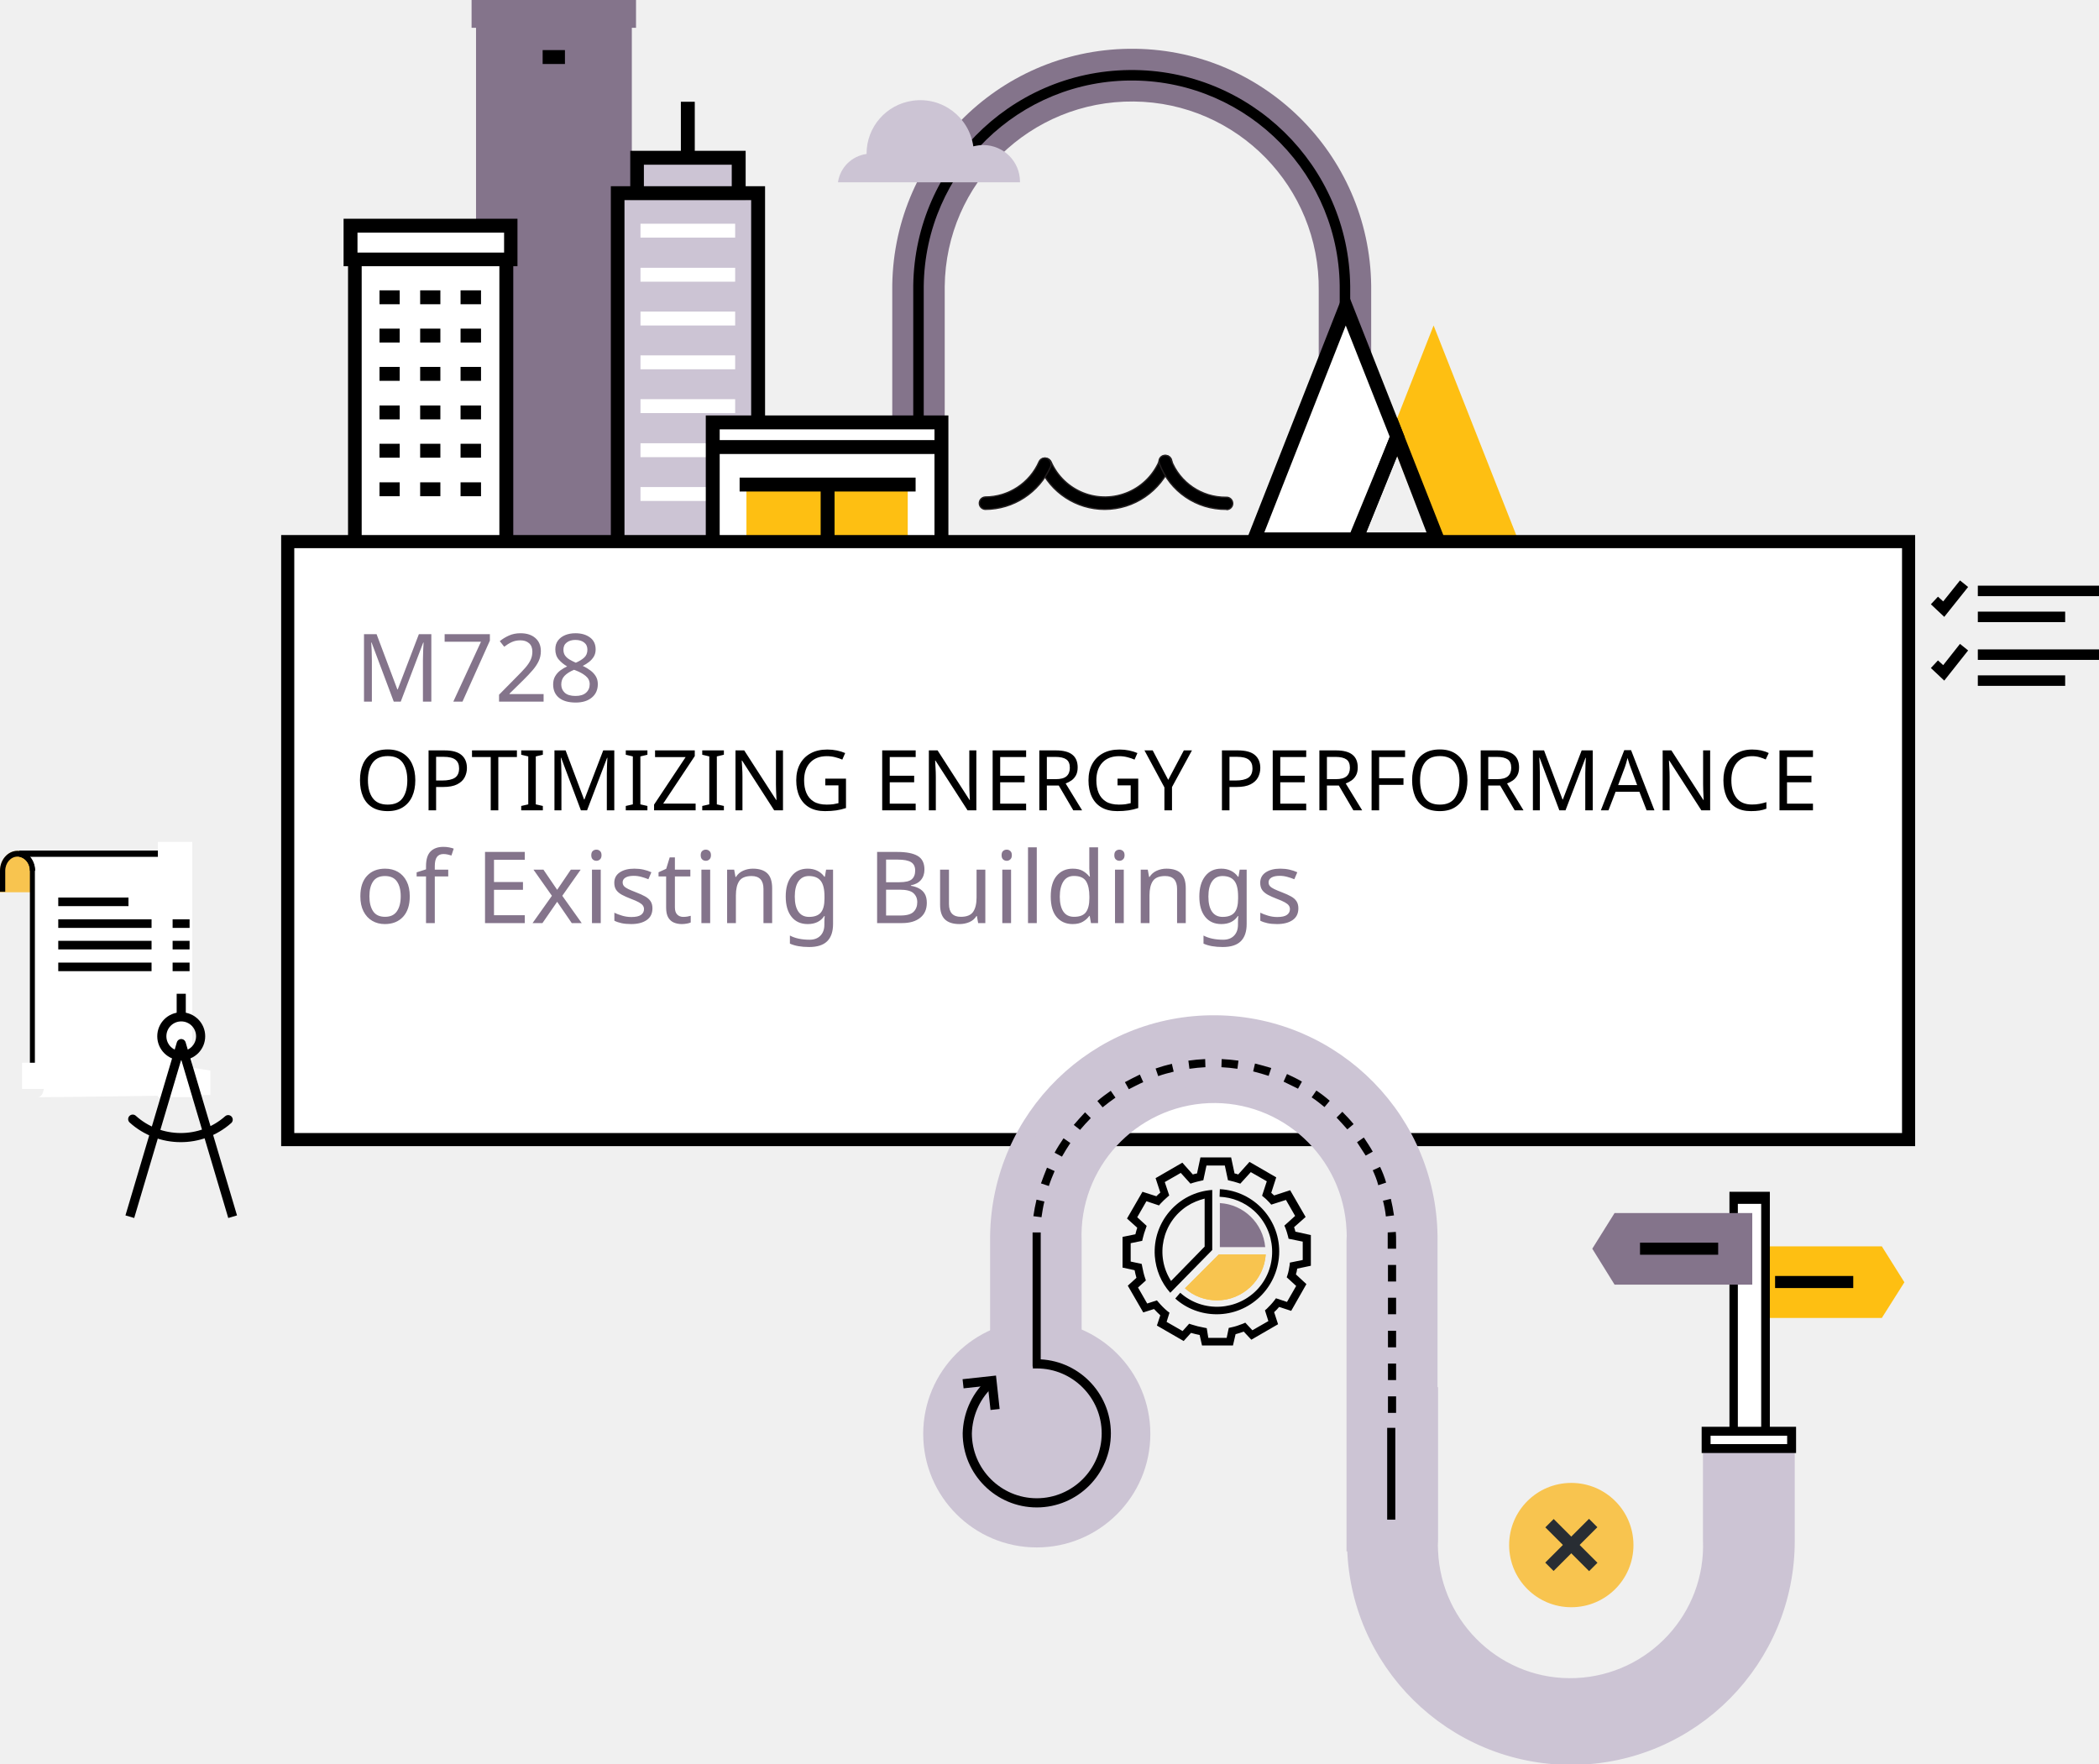
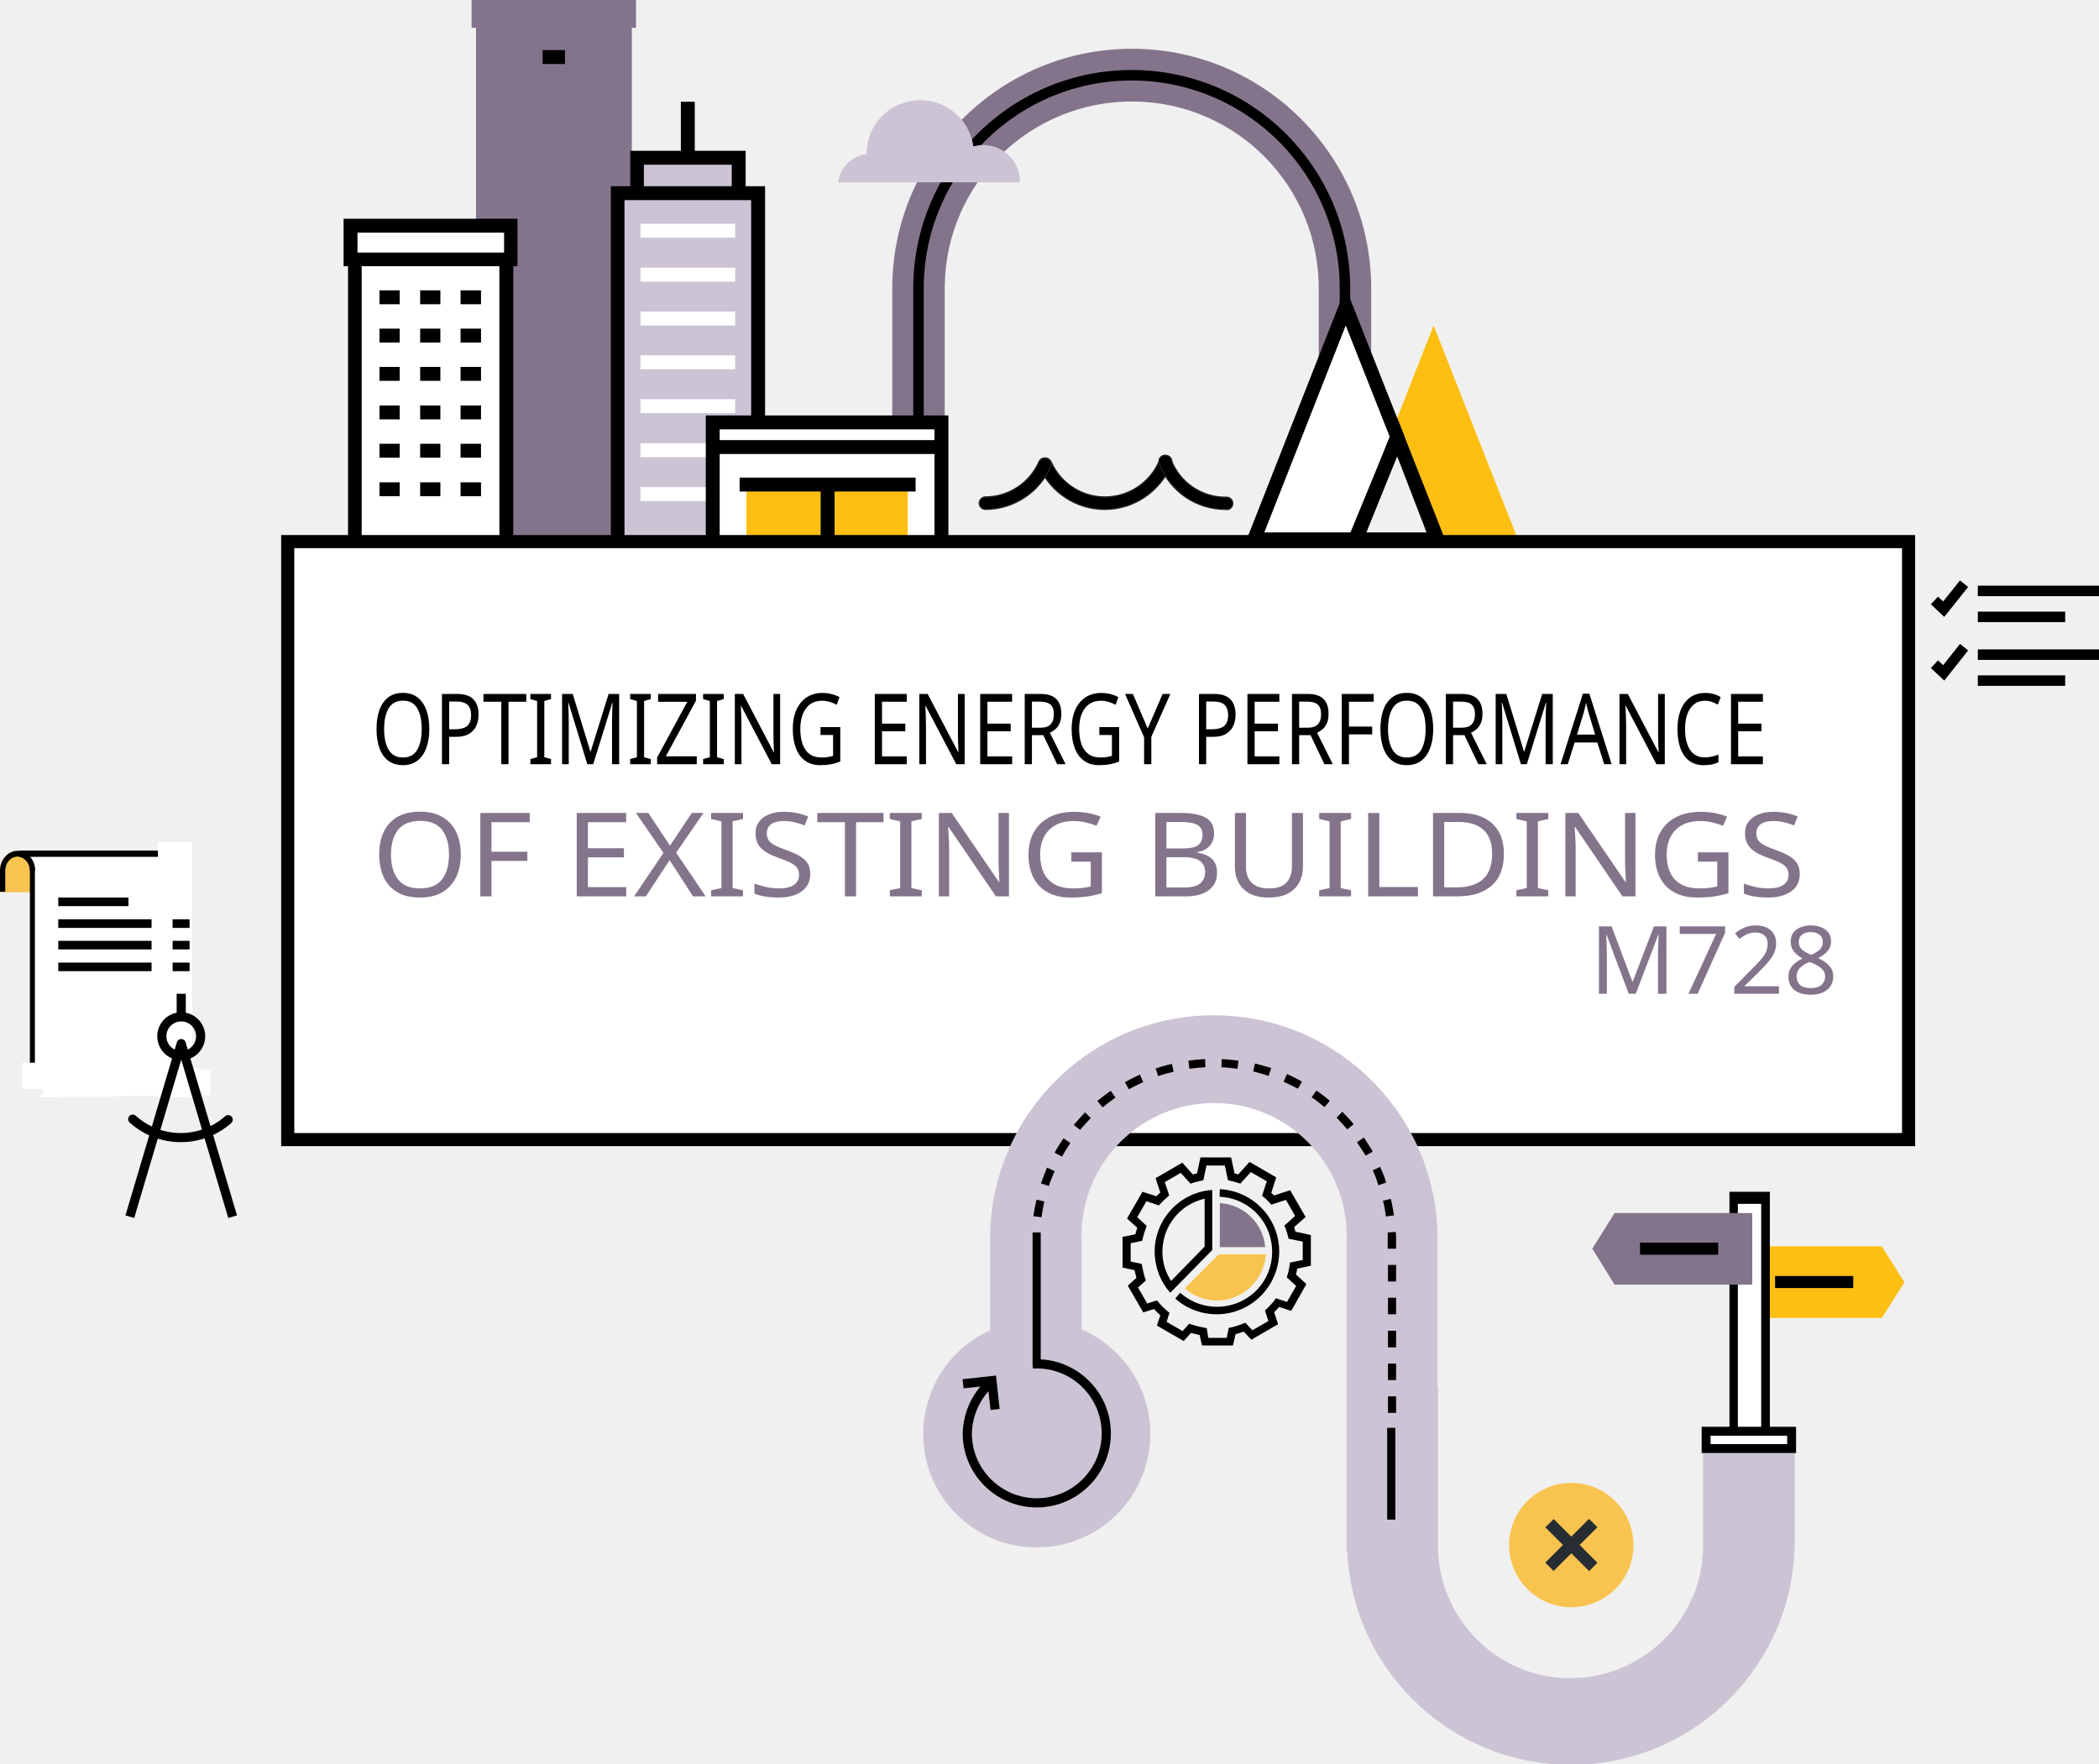
<svg xmlns="http://www.w3.org/2000/svg" version="1.1" id="Layer_1" x="0px" y="0px" viewBox="0 0 800.3 672.5" style="enable-background:new 0 0 800.3 672.5;" xml:space="preserve">
  <style type="text/css">
	.st0{fill:none;}
	.st1{fill:#FEBF12;}
	.st2{fill:#84748B;}
	.st3{fill:#FFFFFF;}
	.st4{fill:#CCC4D4;}
	.st5{stroke:#231F20;stroke-width:0.5;stroke-miterlimit:10;}
	.st6{fill:#FFFFFF;stroke:#000000;stroke-width:5;stroke-miterlimit:10;}
	.st7{fill:#F8C44F;}
	.st8{stroke:#000000;stroke-width:0.77;stroke-miterlimit:10;}
	.st9{fill:none;stroke:#000000;stroke-width:3.48;stroke-linejoin:round;}
	.st10{fill:none;stroke:#000000;stroke-width:3.48;stroke-miterlimit:10;}
	.st11{fill:none;stroke:#000000;stroke-width:3.48;stroke-linecap:round;stroke-miterlimit:10;}
	.st12{fill:#CCC4D4;stroke:#CCC4D4;stroke-width:7;stroke-miterlimit:10;}
	.st13{fill:#282D33;}
	.st14{fill:none;stroke:#000000;stroke-width:3.5;stroke-miterlimit:10;}
- 	.st15{font-family:'ArialMT';}
- 	.st16{font-size:32px;}
- 	.st17{font-size:38px;}
+ 	.st15{font-family:'Aleo-Bold';}
+ 	.st16{font-size:37.501px;}
+ 	.st17{font-size:44.532px;}
	.st18{font-size:36px;}
</style>
  <line class="st0" x1="145.4" y1="165.5" x2="135.5" y2="165.5" />
  <polygon class="st1" points="546.6,124.1 529.9,166.6 545.7,206.8 579.2,206.8 " />
  <path class="st2" d="M360.2,189.5h-20v-78.6c-0.5-50.4,39.9-91.7,90.3-92.3s91.7,39.9,92.3,90.3c0,0.6,0,1.3,0,1.9v87.4h-20v-87.4  c0.5-39.4-31.1-71.7-70.5-72.1s-71.7,31.1-72.1,70.5c0,0.6,0,1.1,0,1.7L360.2,189.5L360.2,189.5z" />
  <path d="M514.8,198.3h-4v-87.4c0.5-43.8-34.6-79.7-78.4-80.2s-79.7,34.6-80.2,78.4c0,0.6,0,1.2,0,1.8v74.8h-4v-74.8  c-0.5-46,36.4-83.7,82.4-84.2s83.7,36.4,84.2,82.4c0,0.6,0,1.2,0,1.8V198.3z" />
  <polygon class="st3" points="532.7,166.6 530.3,160.5 513.2,116.9 477.4,207.8 517.9,204.2 532.3,167.8 " />
  <path d="M518.9,208l-44.4-0.2l38.6-98.1l22.5,57L518.9,208z M480.9,203h34l15-36.4l-16.8-42.5l-32.9,83.6L480.9,203z" />
  <path d="M551.4,206.8H514l18.7-47.5L551.4,206.8z M520.9,203h23l-11.2-29.1L520.9,203z" />
  <rect x="181.5" y="4.3" class="st2" width="59.4" height="201.7" />
  <rect x="179.8" class="st2" width="62.7" height="10.6" />
  <polyline class="st3" points="135.3,206 135.3,96.8 193.1,96.8 193.1,206 " />
  <polygon points="195.7,206 190.4,206 190.4,99.4 137.9,99.4 137.9,206 132.7,206 132.7,94.2 195.7,94.2 " />
  <rect x="133.6" y="86" class="st3" width="61.1" height="12.9" />
  <path d="M197.3,101.5H131V83.4h66.3V101.5z M136.3,96.3h55.9v-7.6h-55.9L136.3,96.3L136.3,96.3z" />
  <line class="st0" x1="144.7" y1="113.3" x2="152.5" y2="113.3" />
  <rect x="144.7" y="110.7" width="7.7" height="5.3" />
  <line class="st0" x1="160.2" y1="113.3" x2="167.9" y2="113.3" />
  <rect x="160.2" y="110.7" width="7.7" height="5.3" />
  <line class="st0" x1="175.6" y1="113.3" x2="183.4" y2="113.3" />
  <rect x="175.6" y="110.7" width="7.8" height="5.3" />
  <line class="st0" x1="144.7" y1="127.9" x2="152.5" y2="127.9" />
  <rect x="144.7" y="125.3" width="7.7" height="5.3" />
  <line class="st0" x1="160.2" y1="127.9" x2="167.9" y2="127.9" />
  <rect x="160.2" y="125.3" width="7.7" height="5.3" />
  <line class="st0" x1="175.6" y1="127.9" x2="183.4" y2="127.9" />
  <rect x="175.6" y="125.3" width="7.8" height="5.3" />
  <line class="st0" x1="144.7" y1="142.6" x2="152.5" y2="142.6" />
  <rect x="144.7" y="139.9" width="7.7" height="5.3" />
  <line class="st0" x1="160.2" y1="142.6" x2="167.9" y2="142.6" />
  <rect x="160.2" y="139.9" width="7.7" height="5.3" />
  <line class="st0" x1="175.6" y1="142.6" x2="183.4" y2="142.6" />
  <rect x="175.6" y="139.9" width="7.8" height="5.3" />
  <line class="st0" x1="144.7" y1="157.2" x2="152.5" y2="157.2" />
  <rect x="144.7" y="154.6" width="7.7" height="5.3" />
  <line class="st0" x1="160.2" y1="157.2" x2="167.9" y2="157.2" />
  <rect x="160.2" y="154.6" width="7.7" height="5.3" />
  <line class="st0" x1="175.6" y1="157.2" x2="183.4" y2="157.2" />
  <rect x="175.6" y="154.6" width="7.8" height="5.3" />
  <line class="st0" x1="144.7" y1="171.8" x2="152.5" y2="171.8" />
  <rect x="144.7" y="169.2" width="7.7" height="5.3" />
  <line class="st0" x1="160.2" y1="171.8" x2="167.9" y2="171.8" />
  <rect x="160.2" y="169.2" width="7.7" height="5.3" />
  <line class="st0" x1="175.6" y1="171.8" x2="183.4" y2="171.8" />
  <rect x="175.6" y="169.2" width="7.8" height="5.3" />
  <line class="st0" x1="144.7" y1="186.5" x2="152.5" y2="186.5" />
  <rect x="144.7" y="183.9" width="7.7" height="5.3" />
  <line class="st0" x1="160.2" y1="186.5" x2="167.9" y2="186.5" />
  <rect x="160.2" y="183.9" width="7.7" height="5.3" />
  <line class="st0" x1="175.6" y1="186.5" x2="183.4" y2="186.5" />
  <rect x="175.6" y="183.9" width="7.8" height="5.3" />
  <polyline class="st4" points="235.5,206 235.5,73.7 289.1,73.7 289.1,206 " />
  <polygon points="291.7,206 286.4,206 286.4,76.3 238.1,76.3 238.1,206 232.9,206 232.9,71 291.7,71 " />
  <rect x="242.9" y="60.1" class="st4" width="38.8" height="13.5" />
  <path d="M284.3,76.2h-44V57.5h44V76.2z M245.5,71H279v-8.2h-33.5V71z" />
  <rect x="244.2" y="85.3" class="st3" width="36.1" height="5.3" />
  <rect x="244.2" y="102.1" class="st3" width="36.1" height="5.3" />
  <rect x="244.2" y="118.8" class="st3" width="36.1" height="5.3" />
  <rect x="244.2" y="135.5" class="st3" width="36.1" height="5.3" />
  <rect x="244.2" y="152.2" class="st3" width="36.1" height="5.3" />
  <rect x="244.2" y="169" class="st3" width="36.1" height="5.3" />
  <rect x="244.2" y="185.7" class="st3" width="36.1" height="5.3" />
  <line class="st0" x1="262.3" y1="58.3" x2="262.3" y2="38.8" />
  <rect x="259.6" y="38.8" width="5.3" height="19.5" />
  <polyline class="st3" points="271.8,206 271.8,161.1 358.9,161.1 358.9,206 " />
  <polygon points="361.6,206 356.3,206 356.3,163.7 274.4,163.7 274.4,206 269.1,206 269.1,158.4 361.6,158.4 " />
  <rect x="284.6" y="182.8" class="st1" width="61.5" height="23.2" />
  <rect x="282" y="182.1" width="67.1" height="5.3" />
  <rect x="312.9" y="183.1" width="5.3" height="22.9" />
  <rect x="271.8" y="167.8" width="87.1" height="5.3" />
  <path class="st4" d="M319.5,69.5h69.4c0-0.1,0-0.1,0-0.2c0-7.7-6.2-13.9-13.9-14c-1.3,0-2.6,0.2-3.9,0.5  c-1.6-11.2-11.9-19-23.1-17.4c-10.1,1.4-17.6,10-17.6,20.2v0.1C324.7,59.5,320.3,63.9,319.5,69.5z" />
  <path class="st5" d="M421.2,194.2c-10.8,0-20.6-6.4-24.9-16.3c-0.5-1.2,0.1-2.6,1.4-3.1c1.1-0.4,2.4,0.1,3,1.2  c5,11.4,18.2,16.6,29.6,11.6c5.5-2.4,9.8-6.9,12-12.5c0.5-1.2,1.9-1.7,3.1-1.2c1.1,0.5,1.6,1.7,1.3,2.9  C442.5,187.3,432.4,194.2,421.2,194.2z" />
  <path class="st5" d="M467.5,191.8" />
  <path class="st5" d="M467.5,194.2c-11.3,0.1-21.4-6.8-25.4-17.3c-0.5-1.2,0-2.6,1.2-3.1s2.6,0,3.1,1.2c0,0.1,0.1,0.2,0.1,0.3  c3.3,8.7,11.7,14.4,21,14.3c1.3-0.1,2.4,0.9,2.5,2.2s-0.9,2.4-2.2,2.5C467.7,194.2,467.6,194.2,467.5,194.2L467.5,194.2z" />
  <path class="st5" d="M375.6,194.2c-1.3-0.1-2.3-1.2-2.2-2.5c0.1-1.2,1-2.1,2.2-2.2c8.9,0,17-5.3,20.6-13.5c0.6-1.2,2-1.7,3.2-1.1  c1.1,0.5,1.6,1.8,1.2,3C396.2,187.8,386.4,194.2,375.6,194.2z" />
  <path class="st5" d="M375.6,191.8" />
  <line class="st0" x1="215.4" y1="21.7" x2="206.9" y2="21.7" />
  <rect x="206.9" y="19.1" width="8.5" height="5.3" />
  <rect x="109.7" y="206.5" class="st6" width="618" height="228" />
  <path class="st7" d="M12.3,339.1V332c0-3.6-2.5-6.5-5.7-6.5S1,328.4,1,332v7.1H12.3z" />
  <path class="st7" d="M0,332c0-4.2,3-7.6,6.7-7.6s6.7,3.4,6.7,7.6v8.2H0V332z M11.4,332c0-3-2.1-5.4-4.7-5.4S2,329,2,332v6h9.4V332z" />
  <path class="st3" d="M12.3,332v73l0,0v1.1c0,3.4,2.2,6.1,5,6.5h53c-2.8-0.4-5-3.1-5-6.5v-1.5l0,0V332c0-3.4-2.2-6.1-5-6.5  c-1.6,0-50.4,0-52.9,0C10.1,325.9,12.3,328.7,12.3,332z" />
  <path d="M17.3,413.7c-3.4-0.4-5.9-3.7-5.9-7.6V332c0.1-2.6-1.6-4.8-4.1-5.4l0.1-2.3h53c3.4,0.5,5.9,3.7,5.9,7.6v74  c-0.1,2.6,1.6,4.9,4.2,5.4l-0.1,2.3L17.3,413.7L17.3,413.7z M66.2,411.4c-1.2-1.5-1.9-3.4-1.9-5.3v-0.4l0,0V332  c0.1-2.5-1.6-4.8-4.1-5.3H11.4c1.2,1.5,1.9,3.4,1.9,5.3v71.8l0,0v2.2c-0.1,2.6,1.6,4.8,4.1,5.4H66.2L66.2,411.4z" />
  <path d="M0,340h2v-8c0-3,2.1-5.4,4.7-5.4s4.7,2.4,4.7,5.4h2c0-4.2-3-7.6-6.7-7.6S0,327.8,0,332V340z" />
  <path d="M17.5,413.7c3.3,0,6.3-3.6,6.3-7.6V402h-2v4.1c0,2.8-2.1,5.4-4.4,5.4L17.5,413.7z" />
  <rect x="60.2" y="321" class="st3" width="13.1" height="97.3" />
  <path class="st3" d="M14.6,418.3c-1.1,0.2,65.6-0.8,65.6-0.8v-9.3c0,0-63.4-10.7-64.1-8.5C15.4,402,19.2,417.5,14.6,418.3z" />
  <rect x="8.4" y="405.2" class="st3" width="12.4" height="10" />
  <rect x="22.6" y="342.6" class="st8" width="26" height="2.5" />
  <rect x="22.6" y="350.9" class="st8" width="34.8" height="2.5" />
  <rect x="22.6" y="359.1" class="st8" width="34.8" height="2.5" />
  <rect x="22.6" y="367.4" class="st8" width="34.8" height="2.5" />
  <rect x="66.2" y="350.9" class="st8" width="5.7" height="2.5" />
  <rect x="66.2" y="359.1" class="st8" width="5.7" height="2.5" />
  <rect x="66.2" y="367.4" class="st8" width="5.7" height="2.5" />
  <polyline class="st9" points="88.7,463.9 69.1,397.9 49.5,463.9 " />
  <circle class="st10" cx="69.1" cy="395.1" r="7.4" />
  <line class="st10" x1="69.1" y1="378.9" x2="69.1" y2="387.7" />
  <path class="st11" d="M87,426.9c-10.4,9.2-26.1,9.1-36.4-0.2" />
  <path d="M470.1,513h-11.8l-0.9-4c-1.1-0.2-2.2-0.5-3.3-0.8l-2.8,3.1l-10.2-5.9l1.3-3.9c-0.8-0.8-1.6-1.5-2.4-2.4l-4.1,1.3l-5.9-10.2  l3.3-3c-0.3-1-0.5-1.9-0.7-2.9l-4.6-1v-11.7l4.9-1c0.2-0.8,0.4-1.6,0.7-2.5l-3.9-3.5l5.9-10.2l5.3,1.7c0.5-0.5,1-1,1.5-1.4l-1.8-5.5  l10.2-5.9l4,4.5c0.5-0.2,1.1-0.3,1.6-0.4l1.3-6.1h11.7l1.3,6.1c0.5,0.1,0.9,0.2,1.4,0.4l4.3-4.8l10.2,5.9l-1.9,5.9  c0.4,0.3,0.7,0.7,1.1,1l6.1-2l5.9,10.2l-4.4,3.9c0.2,0.6,0.4,1.1,0.5,1.7l5.9,1.3v11.7l-5.2,1.1c-0.1,0.8-0.3,1.5-0.5,2.2l4,3.7  l-5.8,10.2l-4.6-1.5c-0.6,0.7-1.2,1.4-1.9,2l1.5,4.6l-10.2,5.9l-2.9-3.1c-1,0.4-2.1,0.7-3.1,1L470.1,513z M460.7,510.1h7l0.8-3.8  l0.9-0.2c1.5-0.3,3-0.8,4.5-1.4l0.9-0.4l2.7,2.9l6.1-3.5l-1.3-4.1l0.7-0.6c1-1,2-2,2.9-3.2l0.6-0.8l4.2,1.4l3.5-6.1l-3.6-3.3  l0.3-0.9c0.4-1.2,0.6-2.5,0.8-3.7l0.1-1l4.9-1v-7l-5.4-1.1l-0.2-0.9c-0.3-1.1-0.6-2.2-1-3.2l-0.4-0.9l4.1-3.7l-3.5-6.1l-5.6,1.8  l-0.6-0.7c-0.7-0.7-1.4-1.5-2.2-2.1l-0.7-0.6l1.8-5.5l-6.1-3.5l-4,4.4L472,451c-1-0.3-1.9-0.6-2.9-0.8l-0.9-0.2l-1.2-5.6h-7  l-1.2,5.6l-0.9,0.2c-1,0.2-2.1,0.5-3.1,0.8l-0.9,0.3l-3.7-4.1l-6.1,3.5l1.7,5.1l-0.7,0.6c-0.9,0.8-1.8,1.6-2.6,2.5l-0.6,0.7  l-4.8-1.6l-3.5,6.1l3.6,3.3l-0.3,0.9c-0.5,1.3-0.9,2.6-1.2,3.9l-0.2,0.9l-4.4,0.9v7l4.2,0.9l0.2,1c0.3,1.5,0.6,3,1.1,4.4l0.3,0.9  l-3,2.7l3.5,6.1l3.7-1.2l0.6,0.7c1,1.2,2.2,2.4,3.4,3.4l0.8,0.6l-1.1,3.5l6.1,3.5l2.5-2.8l0.9,0.3c1.5,0.5,3.1,0.9,4.8,1.2l1,0.2  L460.7,510.1z" />
  <path class="st7" d="M464,495.8c-4.5,0-8.9-1.6-12.2-4.6l12.9-12.9h17.9C481.9,488.1,473.8,495.8,464,495.8z" />
  <path class="st3" d="M465.1,475.5v-16.8c9.1,0.5,16.5,7.7,17.3,16.8H465.1z" />
  <path class="st7" d="M464,495.8c-4.5,0-8.9-1.6-12.2-4.6l12.9-12.9h17.9C481.9,488.1,473.8,495.8,464,495.8z" />
  <path class="st2" d="M465.1,475.5v-16.8c9.1,0.5,16.5,7.7,17.3,16.8H465.1z" />
  <path d="M463.9,501.1c-5.8,0-11.5-2.1-15.8-6l1.9-2.2c8.6,7.7,21.9,7,29.7-1.6c7.7-8.6,7-21.9-1.6-29.7c-3.6-3.2-8.2-5.1-13.1-5.3  l0.1-2.9c13.2,0.7,23.3,11.9,22.6,25C487,491.1,476.6,501.1,463.9,501.1L463.9,501.1z" />
  <path d="M459.3,457v18.3l-12.8,13.1c-6.2-9.6-3.4-22.4,6.2-28.6C454.7,458.5,457,457.6,459.3,457 M462.2,453.7  c-13,0.9-22.8,12.2-21.9,25.2c0.4,5.2,2.4,10.1,5.9,14l16-16.3V453.7L462.2,453.7z" />
  <path class="st12" d="M652.8,556.8v30.3c1.2,29.8-22,54.9-51.8,56.2s-54.9-22-56.2-51.8c-0.1-1.5-0.1-2.9,0-4.4v-54.7h-0.2v-59.1  c0.5-45.2-35.7-82.2-80.9-82.7s-82.2,35.7-82.7,80.9c0,0.6,0,1.2,0,1.8v32.3h27.9v-32.3c-1.2-29.8,22-54.9,51.8-56.2  c29.8-1.2,54.9,22,56.2,51.8c0.1,1.5,0.1,2.9,0,4.4V588h0.2c0.2,45.2,37.1,81.6,82.3,81.4s81.6-37.1,81.4-82.3v-30.3L652.8,556.8  L652.8,556.8z" />
  <path class="st4" d="M395.3,590c23.9,0,43.3-19.4,43.3-43.3s-19.4-43.3-43.3-43.3S352,522.8,352,546.7l0,0  C352,570.7,371.4,590,395.3,590z" />
  <rect x="393.7" y="469.9" width="3.1" height="51.1" />
  <path d="M394,463.7c0.3-2.1,0.7-4.2,1.2-6.3l3,0.7c-0.5,2-0.8,4-1.1,6L394,463.7z M396.9,451.2c0.7-2,1.5-4,2.3-6l2.9,1.3  c-0.8,1.9-1.6,3.8-2.2,5.7L396.9,451.2z M402.1,439.5c1-1.9,2.2-3.7,3.4-5.5l2.6,1.8c-1.1,1.7-2.2,3.4-3.2,5.2L402.1,439.5z   M409.4,428.9c1.4-1.6,2.8-3.2,4.3-4.8l2.2,2.2c-1.4,1.4-2.8,3-4.1,4.5L409.4,428.9z M418.4,419.8c1.6-1.4,3.4-2.7,5.1-3.9l1.8,2.6  c-1.7,1.2-3.3,2.4-4.9,3.7L418.4,419.8z M428.9,412.6c1.9-1,3.8-2,5.7-2.9l1.3,2.9c-1.9,0.8-3.7,1.8-5.5,2.7L428.9,412.6z   M440.6,407.4c2-0.7,4.1-1.3,6.2-1.8l0.7,3c-2,0.5-4,1-5.9,1.7L440.6,407.4z M453.1,404.4c2.1-0.3,4.2-0.5,6.4-0.6l0.1,3.1  c-2,0.1-4.1,0.3-6.1,0.6L453.1,404.4z M465.7,406.9l0.1-3.1c2.1,0.1,4.3,0.3,6.4,0.6l-0.4,3.1C469.8,407.2,467.7,407,465.7,406.9  L465.7,406.9z M477.8,408.5l0.7-3c2.1,0.5,4.1,1.1,6.2,1.7l-1,3C481.8,409.6,479.8,409,477.8,408.5L477.8,408.5z M489.4,412.4  l1.3-2.9c1.9,0.9,3.9,1.8,5.7,2.9l-1.5,2.7C493.1,414.2,491.3,413.3,489.4,412.4L489.4,412.4z M500.1,418.4l1.8-2.6  c1.8,1.2,3.5,2.5,5.1,3.9l-2,2.4C503.4,420.8,501.8,419.5,500.1,418.4z M509.6,426.1l2.2-2.2c1.5,1.5,3,3.1,4.3,4.7l-2.4,2  C512.4,429.1,511,427.6,509.6,426.1L509.6,426.1z M517.4,435.5l2.6-1.8c1.2,1.8,2.4,3.6,3.4,5.4l-2.7,1.5  C519.6,438.9,518.5,437.2,517.4,435.5L517.4,435.5z M523.4,446.2l2.8-1.3c0.9,1.9,1.7,3.9,2.3,6l-3,1  C525,449.9,524.2,448,523.4,446.2L523.4,446.2z M527.3,457.8l3-0.7c0.5,2.1,0.9,4.2,1.2,6.3l-3.1,0.4  C528.2,461.8,527.8,459.8,527.3,457.8z M529.1,469.9l3.1-0.2c0.1,1.2,0.1,2.4,0.1,3.6v2.8h-3.2v-2.8  C529.1,472.1,529.1,471,529.1,469.9L529.1,469.9z M529.2,538.7v-6.3h3.1v6.3H529.2z M529.2,526.2v-6.3h3.1v6.3H529.2z M529.2,513.7  v-6.3h3.1v6.3H529.2z M529.2,501.1v-6.3h3.1v6.3H529.2z M529.2,488.6v-6.3h3.1v6.3H529.2z" />
  <polygon class="st1" points="665.1,475.2 665.1,488.9 665.1,502.5 717.5,502.5 726.1,488.9 717.5,475.2 " />
  <rect x="661" y="456.7" class="st3" width="12.2" height="96" />
  <path d="M674.8,553h-15.4v-98.6h15.4V553z M662.6,550.5h8.9V459h-8.9V550.5z" />
  <polygon class="st2" points="668.1,489.8 668.1,476.1 668.1,462.5 615.6,462.5 607.1,476.1 615.6,489.8 " />
  <rect x="625.3" y="473.8" width="29.8" height="4.6" />
  <rect x="676.8" y="486.5" width="29.8" height="4.6" />
  <rect x="650.5" y="545.7" class="st3" width="32.6" height="6.6" />
  <path d="M681.4,547.4v3.2h-29.2v-3.2H681.4 M684.8,544h-36v10h36V544z" />
  <rect x="528.9" y="544.4" width="3.1" height="35" />
  <path class="st7" d="M622.8,589.1c0,13.1-10.6,23.7-23.7,23.7s-23.7-10.6-23.7-23.7c0-13.1,10.6-23.7,23.7-23.7l0,0  C612.2,565.4,622.8,576,622.8,589.1z" />
  <line class="st0" x1="590.8" y1="580.7" x2="607.5" y2="597.4" />
-   <rect x="596.9" y="577.3" transform="matrix(0.7071 -0.7071 0.7071 0.7071 -241.0741 596.2089)" class="st13" width="4.5" height="23.6" />
+   <rect x="596.9" y="577.3" transform="matrix(0.7071 -0.7071 0.7071 0.7071 -241.0751 596.1983)" class="st13" width="4.5" height="23.6" />
  <line class="st0" x1="607.5" y1="580.7" x2="590.8" y2="597.4" />
-   <rect x="587.3" y="586.8" transform="matrix(0.7071 -0.7071 0.7071 0.7071 -241.0387 596.1392)" class="st13" width="23.6" height="4.5" />
+   <rect x="587.3" y="586.8" transform="matrix(0.7071 -0.7071 0.7071 0.7071 -241.0362 596.1529)" class="st13" width="23.6" height="4.5" />
  <path class="st14" d="M393.8,520c0.6,0,0.9,0,1.5,0c14.6,0,26.5,11.9,26.5,26.5S409.9,573,395.3,573s-26.5-11.9-26.5-26.5  c0.2-7,3-13.6,8-18.5" />
  <polyline class="st14" points="367.2,527.6 378.2,526.4 379.4,537.4 " />
  <rect x="754.1" y="223.3" width="46.2" height="4" />
  <rect x="754.1" y="233.2" width="33.3" height="4" />
  <polygon points="741.3,235.2 736.2,230.4 738.9,227.5 740.9,229.3 747.3,221.3 750.4,223.8 " />
  <rect x="754.1" y="247.6" width="46.2" height="4" />
  <rect x="754.1" y="257.5" width="33.3" height="4" />
  <polygon points="741.3,259.5 736.2,254.7 738.9,251.8 740.9,253.6 747.3,245.5 750.4,248 " />
-   <text transform="matrix(1 0 0 1 135.2999 308.9502)" class="st15 st16">OPTIMIZING ENERGY PERFORMANCE</text>
-   <text transform="matrix(1 0 0 1 135.2999 351.9502)" class="st2 st15 st17">of Existing Buildings</text>
-   <text transform="matrix(1 0 0 1 135.2999 267.5039)" class="st2 st15 st18">M728</text>
+   <text transform="matrix(0.8142 0 0 1 141.7002 291.3643)" class="st15 st16">OPTIMIZING ENERGY PERFORMANCE</text>
+   <text transform="matrix(1.0599 0 0 1 141.6998 341.7559)" class="st2 st15 st17">OF EXISTING BUILDINGS</text>
+   <text transform="matrix(1.002 0 0 1 606.1504 378.9004)" class="st2 st15 st18">M728</text>
</svg>
